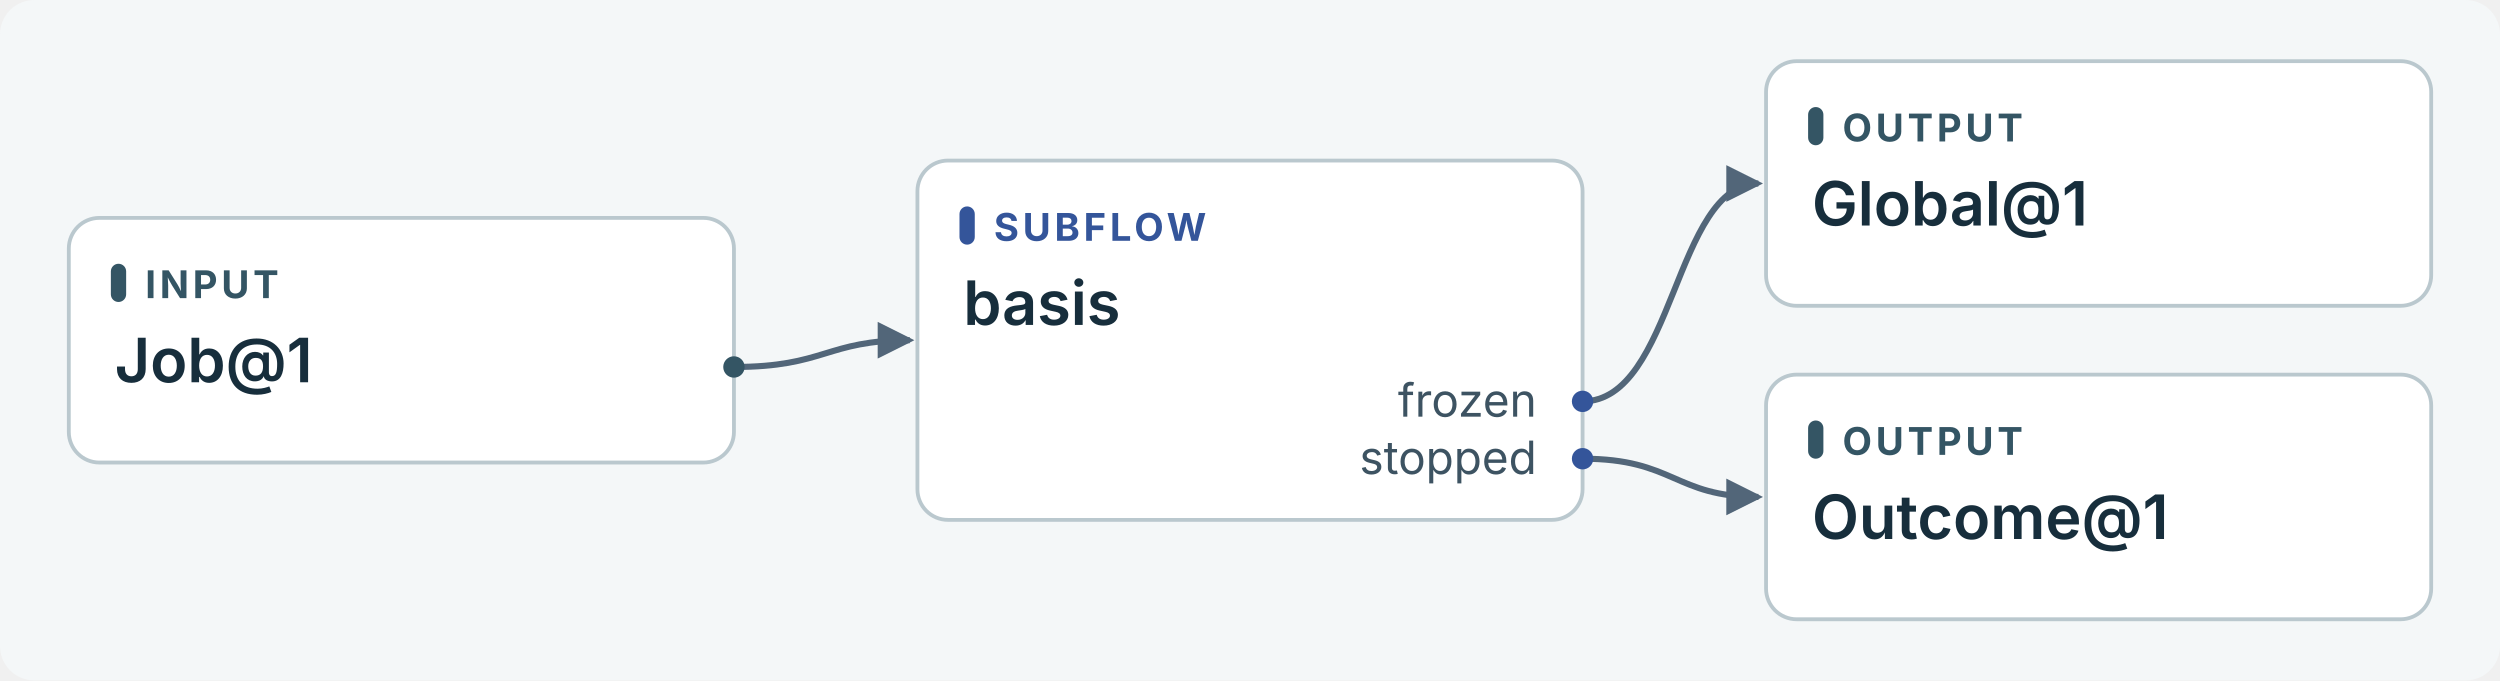
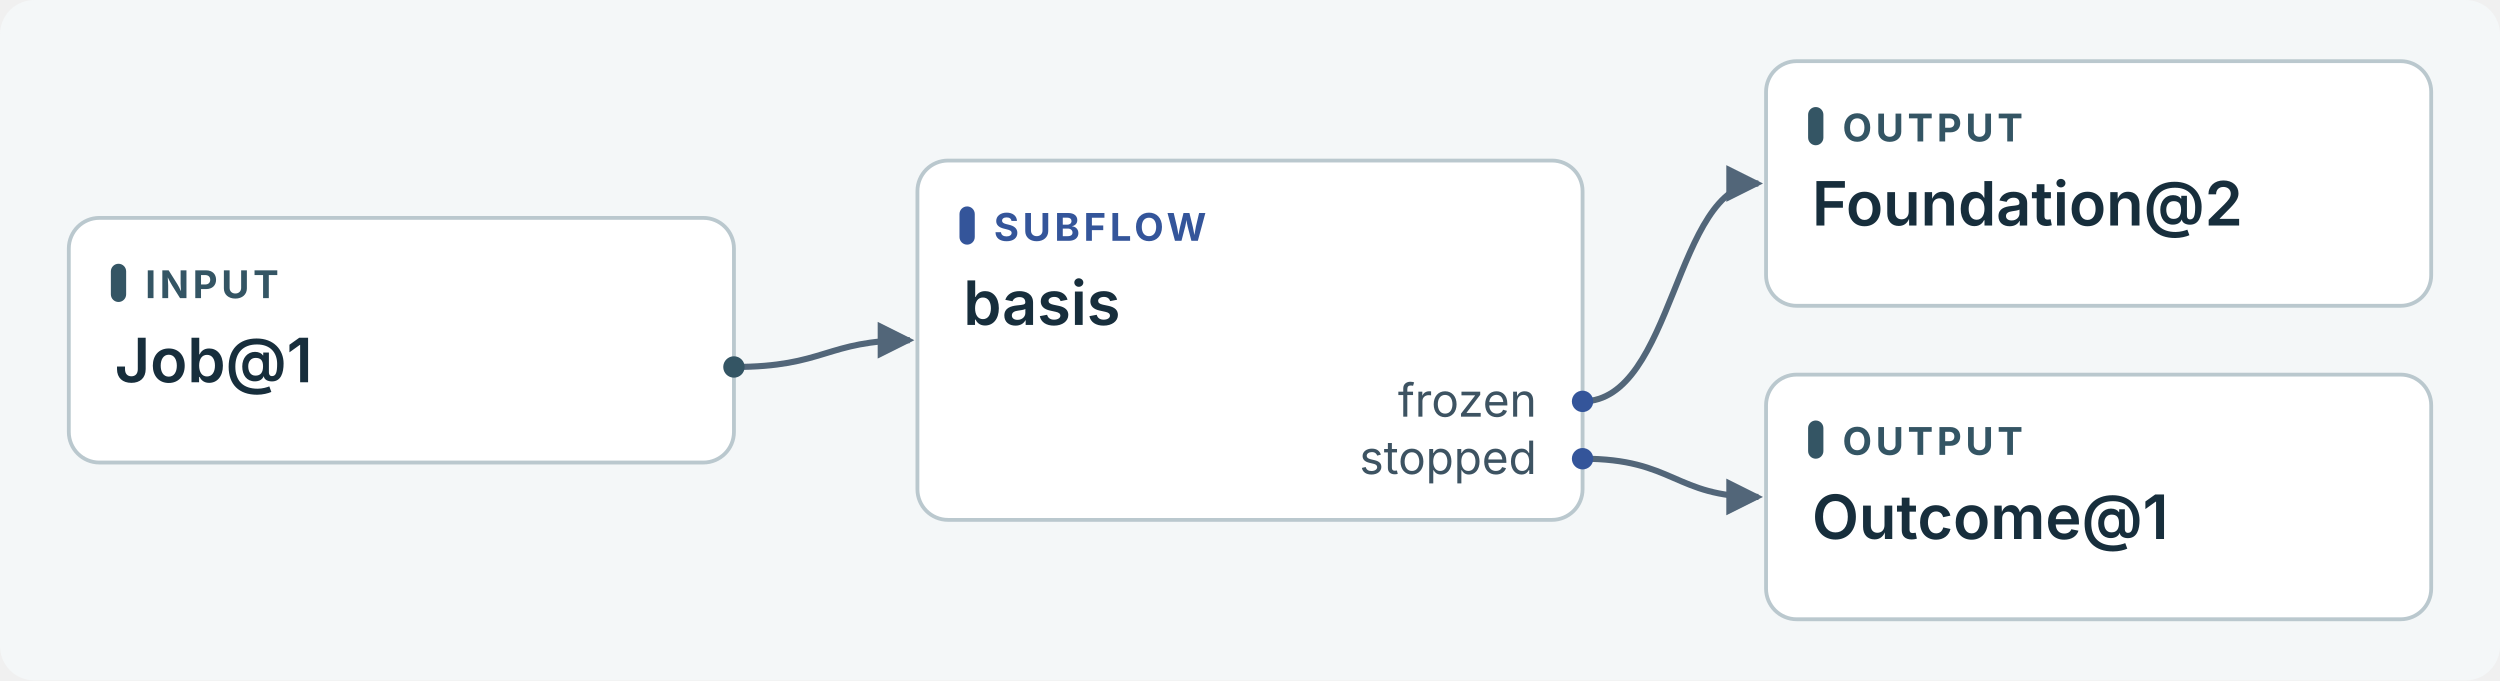
<svg xmlns="http://www.w3.org/2000/svg" aria-labelledby="title desc" width="654" height="178" viewBox="0 0 654 178" role="img">
  <defs>
    <marker id="arrow" viewBox="0 0 8 8" refX="7" refY="4" markerWidth="6" markerHeight="6" orient="auto">
      <path d="M0 0 L8 4 L0 8 Z" fill="#526679" />
    </marker>
  </defs>
  <rect x="0" y="0" width="654" height="178" fill="#f4f7f8" rx="9" />
  <g fill="none" stroke="#526679" stroke-width="1.6" stroke-linejoin="round">
    <path d="M192 96 C216 96 216 89 238 89" marker-end="url(#arrow)" data-source="input" data-port="" data-target="child" />
    <path d="M414 105 C438 105 438 48 460 48" marker-end="url(#arrow)" data-source="child" data-port="frozen" data-target="port:frozen" />
    <path d="M414 120 C438 120 438 130 460 130" marker-end="url(#arrow)" data-source="child" data-port="stopped" data-target="port:stopped" />
  </g>
  <g data-node="input" font-family="Inter, Arial, sans-serif">
    <rect x="18" y="57" width="174" height="64" rx="8" fill="white" stroke="#bac8ce" />
    <rect x="29" y="69" width="4" height="10" rx="2" fill="#345564" />
    <text x="38" y="78" fill="#345564" font-size="10" font-weight="700" letter-spacing="1">INPUT</text>
    <text x="30" y="100" fill="#172e3c" font-size="16" font-weight="600">Job@1</text>
    <circle cx="192" cy="96" r="2.8" fill="#345564" />
  </g>
  <g data-node="child" font-family="Inter, Arial, sans-serif">
    <rect x="240" y="42" width="174" height="94" rx="8" fill="white" stroke="#bac8ce" />
    <rect x="251" y="54" width="4" height="10" rx="2" fill="#34559a" />
    <text x="260" y="63" fill="#34559a" font-size="10" font-weight="700" letter-spacing="1">SUBFLOW</text>
    <text x="252" y="85" fill="#172e3c" font-size="16" font-weight="600">basis</text>
    <text x="402" y="109" fill="#3d5362" font-size="12" text-anchor="end">frozen</text>
    <circle cx="414" cy="105" r="2.8" fill="#34559a" />
    <text x="402" y="124" fill="#3d5362" font-size="12" text-anchor="end">stopped</text>
    <circle cx="414" cy="120" r="2.8" fill="#34559a" />
  </g>
  <g data-node="port:frozen" font-family="Inter, Arial, sans-serif">
    <rect x="462" y="16" width="174" height="64" rx="8" fill="white" stroke="#bac8ce" />
    <rect x="473" y="28" width="4" height="10" rx="2" fill="#345564" />
    <text x="482" y="37" fill="#345564" font-size="10" font-weight="700" letter-spacing="1">OUTPUT</text>
-     <text x="474" y="59" fill="#172e3c" font-size="16" font-weight="600">Global@1</text>
+     <text x="474" y="59" fill="#172e3c" font-size="16" font-weight="600">Foundation@2</text>
  </g>
  <g data-node="port:stopped" font-family="Inter, Arial, sans-serif">
    <rect x="462" y="98" width="174" height="64" rx="8" fill="white" stroke="#bac8ce" />
    <rect x="473" y="110" width="4" height="10" rx="2" fill="#345564" />
    <text x="482" y="119" fill="#345564" font-size="10" font-weight="700" letter-spacing="1">OUTPUT</text>
    <text x="474" y="141" fill="#172e3c" font-size="16" font-weight="600">Outcome@1</text>
  </g>
</svg>
